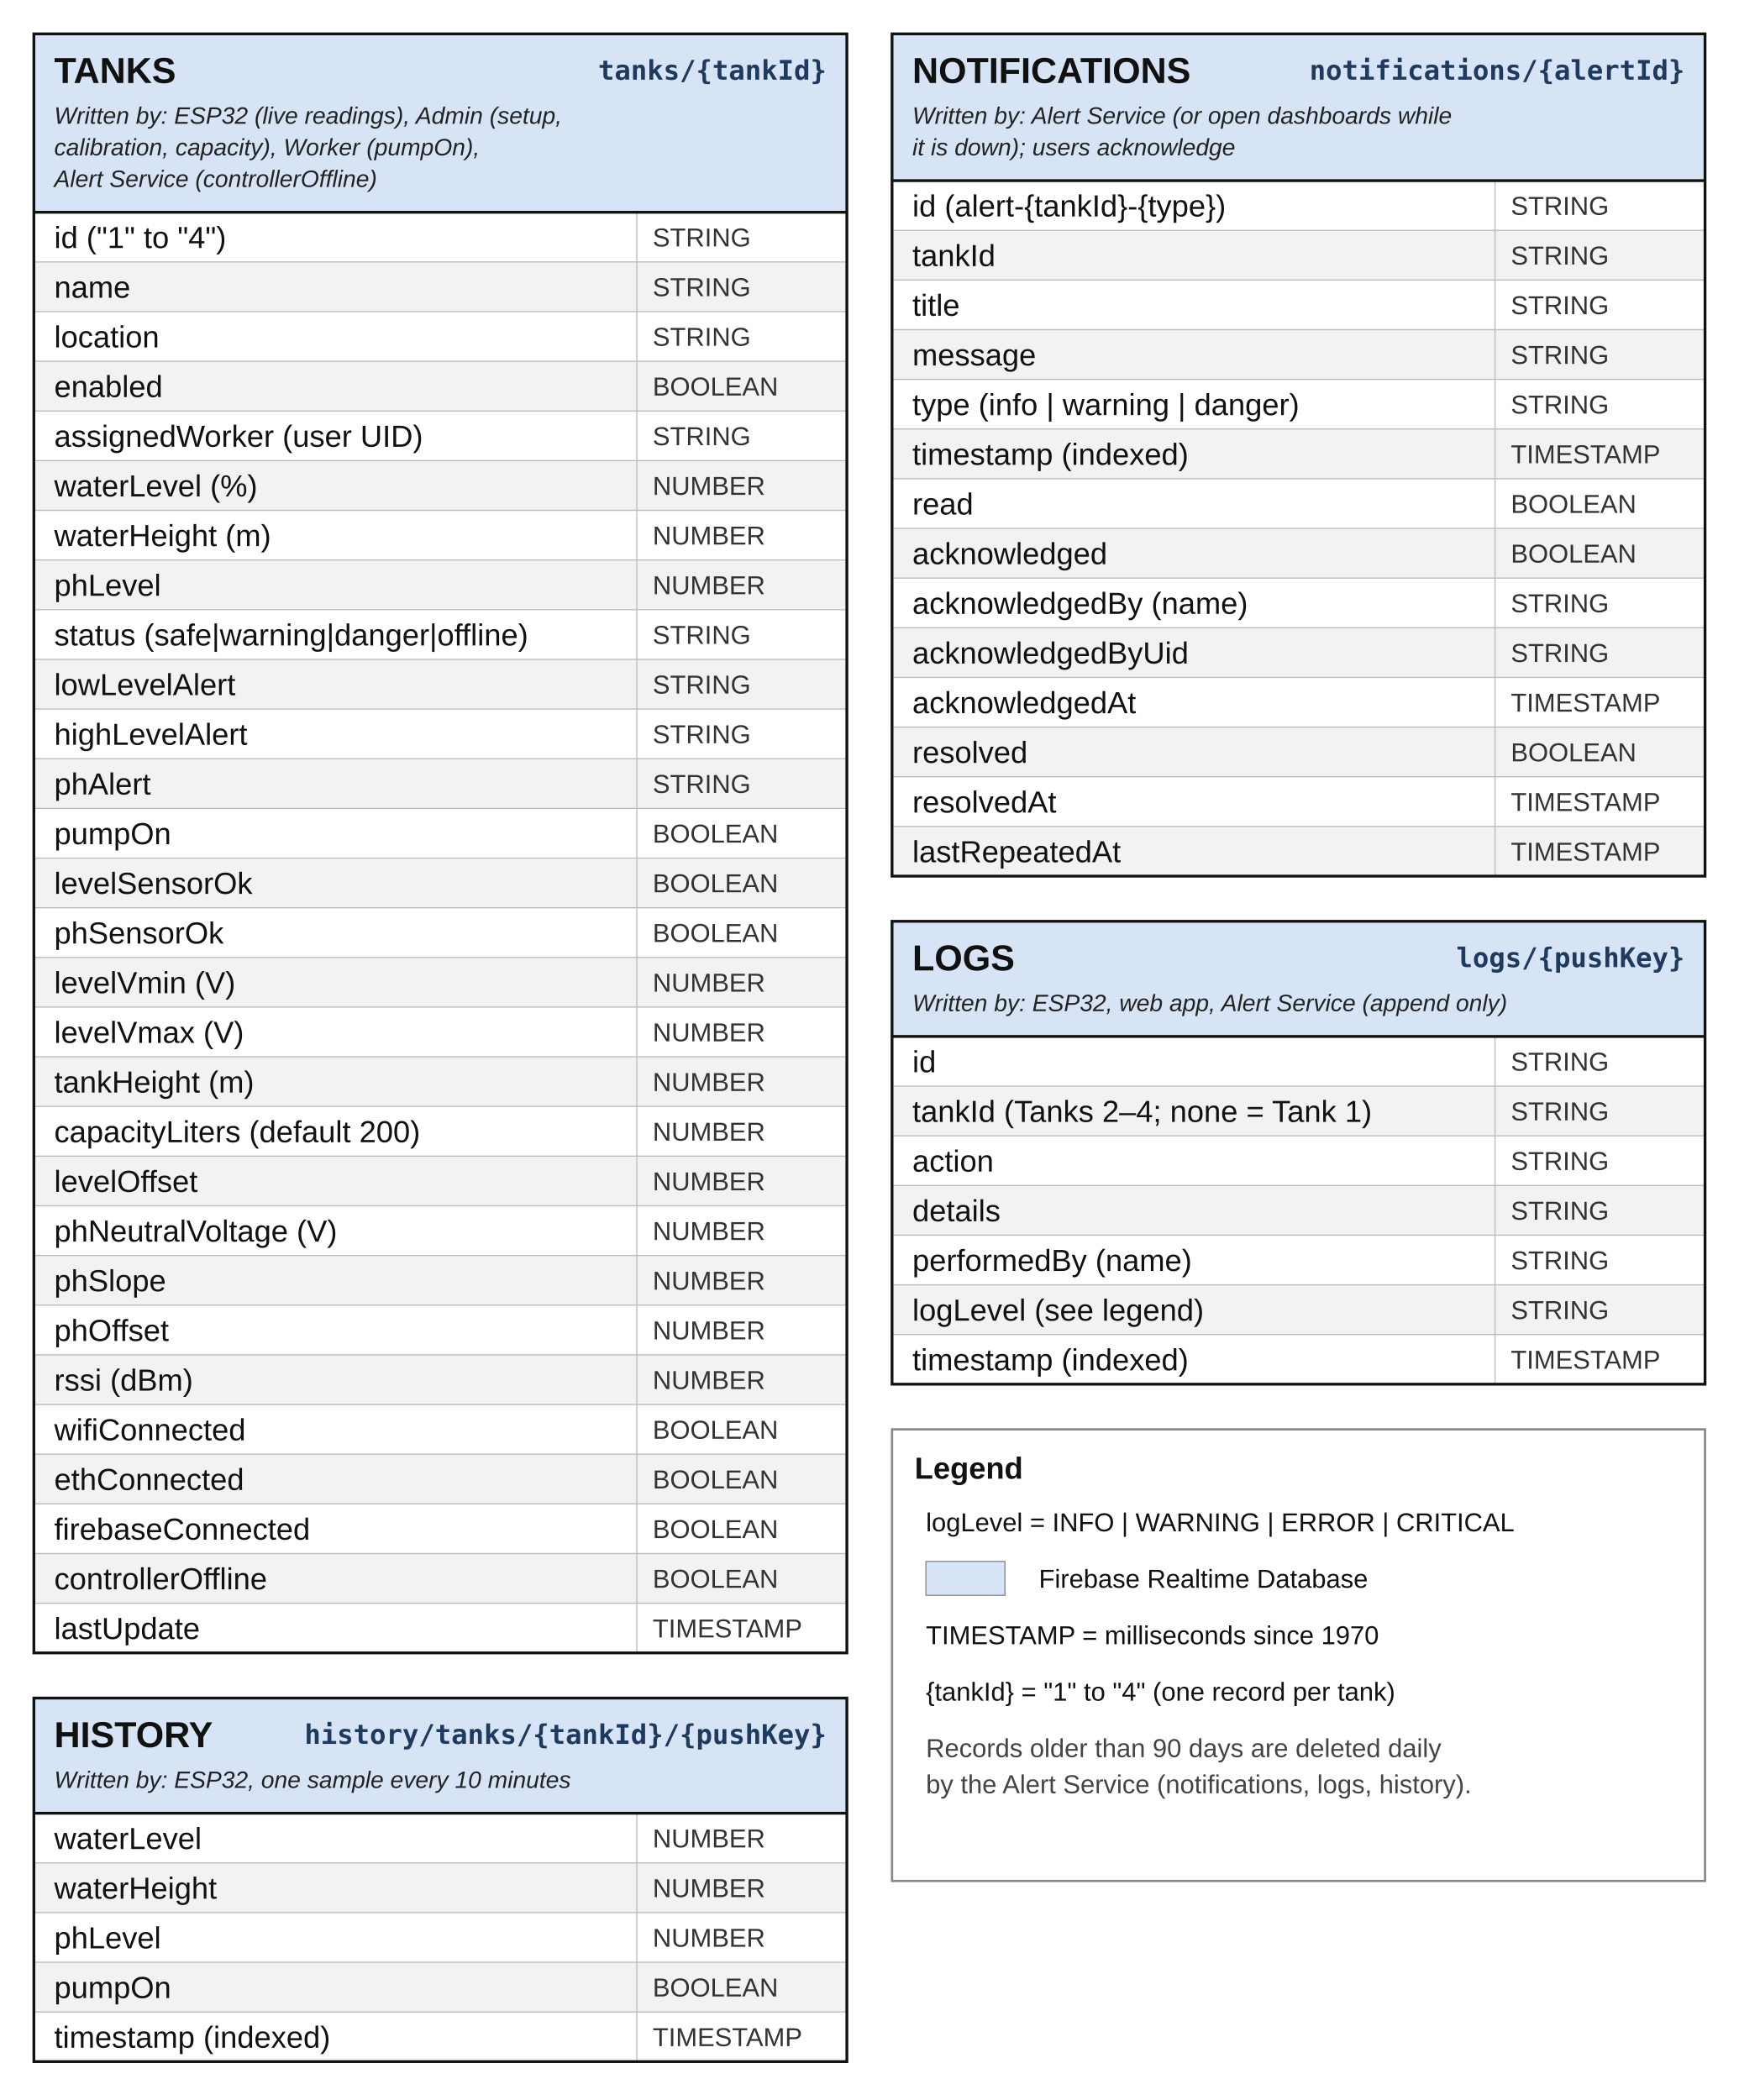
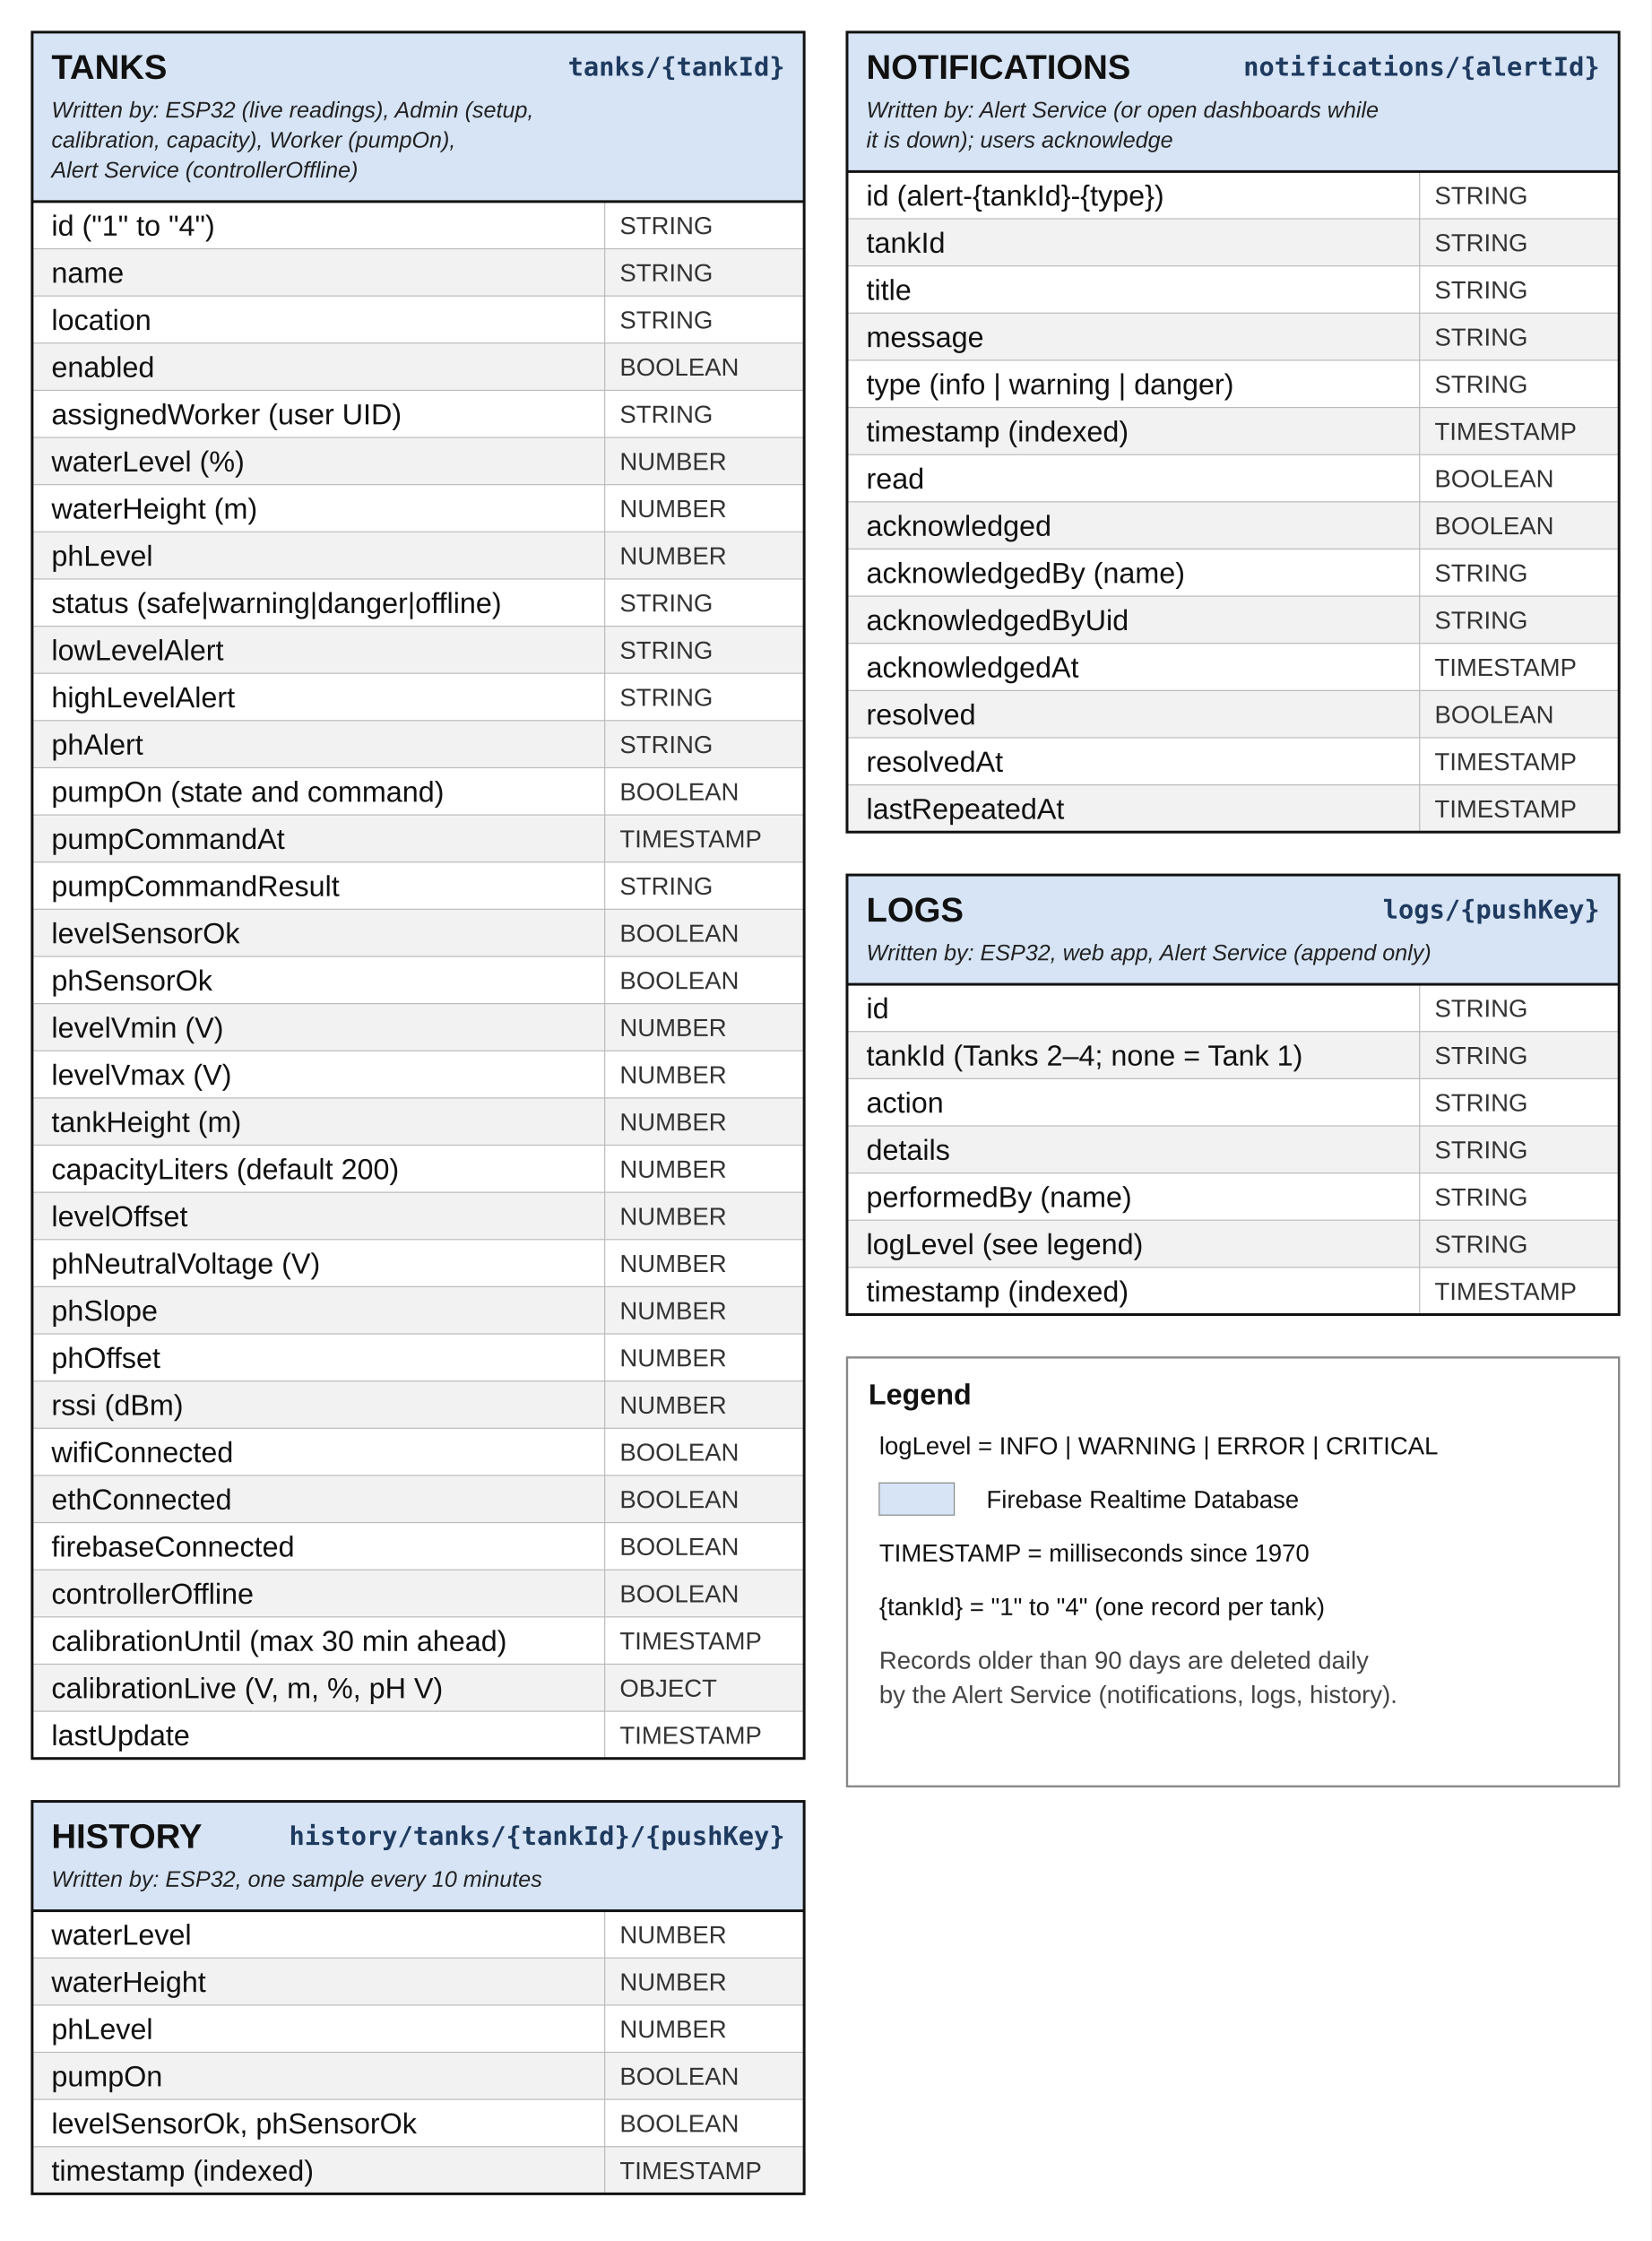
- <svg xmlns="http://www.w3.org/2000/svg" width="1540" height="1860" viewBox="0 0 1540 1860">
-   <rect width="1540" height="1860" fill="#FFFFFF" />
+ <svg xmlns="http://www.w3.org/2000/svg" width="1540" height="2090" viewBox="0 0 1540 2090">
+   <rect width="1540" height="2090" fill="#FFFFFF" />
  <defs>
    <marker id="ah" viewBox="0 0 10 10" refX="9" refY="5" markerWidth="6" markerHeight="6" orient="auto-start-reverse">
      <path d="M0,0 L10,5 L0,10 z" fill="#3B3F46" />
    </marker>
    <marker id="ahs" viewBox="0 0 10 10" refX="9" refY="5" markerWidth="9" markerHeight="9" orient="auto-start-reverse">
      <path d="M0,0 L10,5 L0,10 z" fill="#3B3F46" />
    </marker>
  </defs>
  <rect x="30" y="30" width="720" height="158" fill="#D6E4F5" />
  <text x="48" y="73.5" font-family="Arial, Helvetica, sans-serif" font-size="32" font-weight="700" text-anchor="start" fill="#111111">
    <tspan x="48" dy="0">TANKS</tspan>
  </text>
  <text x="732" y="70.6" font-family="Consolas, monospace" font-size="24" font-weight="700" text-anchor="end" fill="#1F3A5F">
    <tspan x="732" dy="0">tanks/{tankId}</tspan>
  </text>
  <text x="48" y="109.6" font-family="Arial, Helvetica, sans-serif" font-size="21" font-weight="400" text-anchor="start" fill="#222" font-style="italic">
    <tspan x="48" dy="0">Written by: ESP32 (live readings), Admin (setup,</tspan>
  </text>
  <text x="48" y="137.6" font-family="Arial, Helvetica, sans-serif" font-size="21" font-weight="400" text-anchor="start" fill="#222" font-style="italic">
    <tspan x="48" dy="0">calibration, capacity), Worker (pumpOn),</tspan>
  </text>
  <text x="48" y="165.6" font-family="Arial, Helvetica, sans-serif" font-size="21" font-weight="400" text-anchor="start" fill="#222" font-style="italic">
    <tspan x="48" dy="0">Alert Service (controllerOffline)</tspan>
  </text>
  <rect x="30" y="188" width="720" height="44" fill="#FFFFFF" />
  <line x1="30" y1="188" x2="750" y2="188" stroke="#BBBBBB" />
  <text x="48" y="219.7" font-family="Arial, Helvetica, sans-serif" font-size="27" font-weight="400" text-anchor="start" fill="#111111">
    <tspan x="48" dy="0">id ("1" to "4")</tspan>
  </text>
  <text x="578" y="218.3" font-family="Arial, Helvetica, sans-serif" font-size="23" font-weight="400" text-anchor="start" fill="#333">
    <tspan x="578" dy="0">STRING</tspan>
  </text>
  <rect x="30" y="232" width="720" height="44" fill="#F2F2F2" />
  <line x1="30" y1="232" x2="750" y2="232" stroke="#BBBBBB" />
  <text x="48" y="263.7" font-family="Arial, Helvetica, sans-serif" font-size="27" font-weight="400" text-anchor="start" fill="#111111">
    <tspan x="48" dy="0">name</tspan>
  </text>
  <text x="578" y="262.3" font-family="Arial, Helvetica, sans-serif" font-size="23" font-weight="400" text-anchor="start" fill="#333">
    <tspan x="578" dy="0">STRING</tspan>
  </text>
  <rect x="30" y="276" width="720" height="44" fill="#FFFFFF" />
  <line x1="30" y1="276" x2="750" y2="276" stroke="#BBBBBB" />
  <text x="48" y="307.7" font-family="Arial, Helvetica, sans-serif" font-size="27" font-weight="400" text-anchor="start" fill="#111111">
    <tspan x="48" dy="0">location</tspan>
  </text>
  <text x="578" y="306.3" font-family="Arial, Helvetica, sans-serif" font-size="23" font-weight="400" text-anchor="start" fill="#333">
    <tspan x="578" dy="0">STRING</tspan>
  </text>
  <rect x="30" y="320" width="720" height="44" fill="#F2F2F2" />
  <line x1="30" y1="320" x2="750" y2="320" stroke="#BBBBBB" />
  <text x="48" y="351.7" font-family="Arial, Helvetica, sans-serif" font-size="27" font-weight="400" text-anchor="start" fill="#111111">
    <tspan x="48" dy="0">enabled</tspan>
  </text>
  <text x="578" y="350.3" font-family="Arial, Helvetica, sans-serif" font-size="23" font-weight="400" text-anchor="start" fill="#333">
    <tspan x="578" dy="0">BOOLEAN</tspan>
  </text>
  <rect x="30" y="364" width="720" height="44" fill="#FFFFFF" />
  <line x1="30" y1="364" x2="750" y2="364" stroke="#BBBBBB" />
  <text x="48" y="395.7" font-family="Arial, Helvetica, sans-serif" font-size="27" font-weight="400" text-anchor="start" fill="#111111">
    <tspan x="48" dy="0">assignedWorker (user UID)</tspan>
  </text>
  <text x="578" y="394.3" font-family="Arial, Helvetica, sans-serif" font-size="23" font-weight="400" text-anchor="start" fill="#333">
    <tspan x="578" dy="0">STRING</tspan>
  </text>
  <rect x="30" y="408" width="720" height="44" fill="#F2F2F2" />
  <line x1="30" y1="408" x2="750" y2="408" stroke="#BBBBBB" />
  <text x="48" y="439.7" font-family="Arial, Helvetica, sans-serif" font-size="27" font-weight="400" text-anchor="start" fill="#111111">
    <tspan x="48" dy="0">waterLevel (%)</tspan>
  </text>
  <text x="578" y="438.3" font-family="Arial, Helvetica, sans-serif" font-size="23" font-weight="400" text-anchor="start" fill="#333">
    <tspan x="578" dy="0">NUMBER</tspan>
  </text>
  <rect x="30" y="452" width="720" height="44" fill="#FFFFFF" />
  <line x1="30" y1="452" x2="750" y2="452" stroke="#BBBBBB" />
  <text x="48" y="483.7" font-family="Arial, Helvetica, sans-serif" font-size="27" font-weight="400" text-anchor="start" fill="#111111">
    <tspan x="48" dy="0">waterHeight (m)</tspan>
  </text>
  <text x="578" y="482.3" font-family="Arial, Helvetica, sans-serif" font-size="23" font-weight="400" text-anchor="start" fill="#333">
    <tspan x="578" dy="0">NUMBER</tspan>
  </text>
  <rect x="30" y="496" width="720" height="44" fill="#F2F2F2" />
  <line x1="30" y1="496" x2="750" y2="496" stroke="#BBBBBB" />
  <text x="48" y="527.7" font-family="Arial, Helvetica, sans-serif" font-size="27" font-weight="400" text-anchor="start" fill="#111111">
    <tspan x="48" dy="0">phLevel</tspan>
  </text>
  <text x="578" y="526.3" font-family="Arial, Helvetica, sans-serif" font-size="23" font-weight="400" text-anchor="start" fill="#333">
    <tspan x="578" dy="0">NUMBER</tspan>
  </text>
  <rect x="30" y="540" width="720" height="44" fill="#FFFFFF" />
  <line x1="30" y1="540" x2="750" y2="540" stroke="#BBBBBB" />
  <text x="48" y="571.7" font-family="Arial, Helvetica, sans-serif" font-size="27" font-weight="400" text-anchor="start" fill="#111111">
    <tspan x="48" dy="0">status (safe|warning|danger|offline)</tspan>
  </text>
  <text x="578" y="570.3" font-family="Arial, Helvetica, sans-serif" font-size="23" font-weight="400" text-anchor="start" fill="#333">
    <tspan x="578" dy="0">STRING</tspan>
  </text>
  <rect x="30" y="584" width="720" height="44" fill="#F2F2F2" />
  <line x1="30" y1="584" x2="750" y2="584" stroke="#BBBBBB" />
  <text x="48" y="615.7" font-family="Arial, Helvetica, sans-serif" font-size="27" font-weight="400" text-anchor="start" fill="#111111">
    <tspan x="48" dy="0">lowLevelAlert</tspan>
  </text>
  <text x="578" y="614.3" font-family="Arial, Helvetica, sans-serif" font-size="23" font-weight="400" text-anchor="start" fill="#333">
    <tspan x="578" dy="0">STRING</tspan>
  </text>
  <rect x="30" y="628" width="720" height="44" fill="#FFFFFF" />
  <line x1="30" y1="628" x2="750" y2="628" stroke="#BBBBBB" />
  <text x="48" y="659.7" font-family="Arial, Helvetica, sans-serif" font-size="27" font-weight="400" text-anchor="start" fill="#111111">
    <tspan x="48" dy="0">highLevelAlert</tspan>
  </text>
  <text x="578" y="658.3" font-family="Arial, Helvetica, sans-serif" font-size="23" font-weight="400" text-anchor="start" fill="#333">
    <tspan x="578" dy="0">STRING</tspan>
  </text>
  <rect x="30" y="672" width="720" height="44" fill="#F2F2F2" />
  <line x1="30" y1="672" x2="750" y2="672" stroke="#BBBBBB" />
  <text x="48" y="703.7" font-family="Arial, Helvetica, sans-serif" font-size="27" font-weight="400" text-anchor="start" fill="#111111">
    <tspan x="48" dy="0">phAlert</tspan>
  </text>
  <text x="578" y="702.3" font-family="Arial, Helvetica, sans-serif" font-size="23" font-weight="400" text-anchor="start" fill="#333">
    <tspan x="578" dy="0">STRING</tspan>
  </text>
  <rect x="30" y="716" width="720" height="44" fill="#FFFFFF" />
  <line x1="30" y1="716" x2="750" y2="716" stroke="#BBBBBB" />
  <text x="48" y="747.7" font-family="Arial, Helvetica, sans-serif" font-size="27" font-weight="400" text-anchor="start" fill="#111111">
-     <tspan x="48" dy="0">pumpOn</tspan>
+     <tspan x="48" dy="0">pumpOn (state and command)</tspan>
  </text>
  <text x="578" y="746.3" font-family="Arial, Helvetica, sans-serif" font-size="23" font-weight="400" text-anchor="start" fill="#333">
    <tspan x="578" dy="0">BOOLEAN</tspan>
  </text>
  <rect x="30" y="760" width="720" height="44" fill="#F2F2F2" />
  <line x1="30" y1="760" x2="750" y2="760" stroke="#BBBBBB" />
  <text x="48" y="791.7" font-family="Arial, Helvetica, sans-serif" font-size="27" font-weight="400" text-anchor="start" fill="#111111">
-     <tspan x="48" dy="0">levelSensorOk</tspan>
+     <tspan x="48" dy="0">pumpCommandAt</tspan>
  </text>
  <text x="578" y="790.3" font-family="Arial, Helvetica, sans-serif" font-size="23" font-weight="400" text-anchor="start" fill="#333">
-     <tspan x="578" dy="0">BOOLEAN</tspan>
+     <tspan x="578" dy="0">TIMESTAMP</tspan>
  </text>
  <rect x="30" y="804" width="720" height="44" fill="#FFFFFF" />
  <line x1="30" y1="804" x2="750" y2="804" stroke="#BBBBBB" />
  <text x="48" y="835.7" font-family="Arial, Helvetica, sans-serif" font-size="27" font-weight="400" text-anchor="start" fill="#111111">
-     <tspan x="48" dy="0">phSensorOk</tspan>
+     <tspan x="48" dy="0">pumpCommandResult</tspan>
  </text>
  <text x="578" y="834.3" font-family="Arial, Helvetica, sans-serif" font-size="23" font-weight="400" text-anchor="start" fill="#333">
-     <tspan x="578" dy="0">BOOLEAN</tspan>
+     <tspan x="578" dy="0">STRING</tspan>
  </text>
  <rect x="30" y="848" width="720" height="44" fill="#F2F2F2" />
  <line x1="30" y1="848" x2="750" y2="848" stroke="#BBBBBB" />
  <text x="48" y="879.7" font-family="Arial, Helvetica, sans-serif" font-size="27" font-weight="400" text-anchor="start" fill="#111111">
-     <tspan x="48" dy="0">levelVmin (V)</tspan>
+     <tspan x="48" dy="0">levelSensorOk</tspan>
  </text>
  <text x="578" y="878.3" font-family="Arial, Helvetica, sans-serif" font-size="23" font-weight="400" text-anchor="start" fill="#333">
-     <tspan x="578" dy="0">NUMBER</tspan>
+     <tspan x="578" dy="0">BOOLEAN</tspan>
  </text>
  <rect x="30" y="892" width="720" height="44" fill="#FFFFFF" />
  <line x1="30" y1="892" x2="750" y2="892" stroke="#BBBBBB" />
  <text x="48" y="923.7" font-family="Arial, Helvetica, sans-serif" font-size="27" font-weight="400" text-anchor="start" fill="#111111">
-     <tspan x="48" dy="0">levelVmax (V)</tspan>
+     <tspan x="48" dy="0">phSensorOk</tspan>
  </text>
  <text x="578" y="922.3" font-family="Arial, Helvetica, sans-serif" font-size="23" font-weight="400" text-anchor="start" fill="#333">
-     <tspan x="578" dy="0">NUMBER</tspan>
+     <tspan x="578" dy="0">BOOLEAN</tspan>
  </text>
  <rect x="30" y="936" width="720" height="44" fill="#F2F2F2" />
  <line x1="30" y1="936" x2="750" y2="936" stroke="#BBBBBB" />
  <text x="48" y="967.7" font-family="Arial, Helvetica, sans-serif" font-size="27" font-weight="400" text-anchor="start" fill="#111111">
-     <tspan x="48" dy="0">tankHeight (m)</tspan>
+     <tspan x="48" dy="0">levelVmin (V)</tspan>
  </text>
  <text x="578" y="966.3" font-family="Arial, Helvetica, sans-serif" font-size="23" font-weight="400" text-anchor="start" fill="#333">
    <tspan x="578" dy="0">NUMBER</tspan>
  </text>
  <rect x="30" y="980" width="720" height="44" fill="#FFFFFF" />
  <line x1="30" y1="980" x2="750" y2="980" stroke="#BBBBBB" />
  <text x="48" y="1011.7" font-family="Arial, Helvetica, sans-serif" font-size="27" font-weight="400" text-anchor="start" fill="#111111">
-     <tspan x="48" dy="0">capacityLiters (default 200)</tspan>
+     <tspan x="48" dy="0">levelVmax (V)</tspan>
  </text>
  <text x="578" y="1010.3" font-family="Arial, Helvetica, sans-serif" font-size="23" font-weight="400" text-anchor="start" fill="#333">
    <tspan x="578" dy="0">NUMBER</tspan>
  </text>
  <rect x="30" y="1024" width="720" height="44" fill="#F2F2F2" />
  <line x1="30" y1="1024" x2="750" y2="1024" stroke="#BBBBBB" />
  <text x="48" y="1055.7" font-family="Arial, Helvetica, sans-serif" font-size="27" font-weight="400" text-anchor="start" fill="#111111">
-     <tspan x="48" dy="0">levelOffset</tspan>
+     <tspan x="48" dy="0">tankHeight (m)</tspan>
  </text>
  <text x="578" y="1054.3" font-family="Arial, Helvetica, sans-serif" font-size="23" font-weight="400" text-anchor="start" fill="#333">
    <tspan x="578" dy="0">NUMBER</tspan>
  </text>
  <rect x="30" y="1068" width="720" height="44" fill="#FFFFFF" />
  <line x1="30" y1="1068" x2="750" y2="1068" stroke="#BBBBBB" />
  <text x="48" y="1099.7" font-family="Arial, Helvetica, sans-serif" font-size="27" font-weight="400" text-anchor="start" fill="#111111">
-     <tspan x="48" dy="0">phNeutralVoltage (V)</tspan>
+     <tspan x="48" dy="0">capacityLiters (default 200)</tspan>
  </text>
  <text x="578" y="1098.3" font-family="Arial, Helvetica, sans-serif" font-size="23" font-weight="400" text-anchor="start" fill="#333">
    <tspan x="578" dy="0">NUMBER</tspan>
  </text>
  <rect x="30" y="1112" width="720" height="44" fill="#F2F2F2" />
  <line x1="30" y1="1112" x2="750" y2="1112" stroke="#BBBBBB" />
  <text x="48" y="1143.7" font-family="Arial, Helvetica, sans-serif" font-size="27" font-weight="400" text-anchor="start" fill="#111111">
-     <tspan x="48" dy="0">phSlope</tspan>
+     <tspan x="48" dy="0">levelOffset</tspan>
  </text>
  <text x="578" y="1142.3" font-family="Arial, Helvetica, sans-serif" font-size="23" font-weight="400" text-anchor="start" fill="#333">
    <tspan x="578" dy="0">NUMBER</tspan>
  </text>
  <rect x="30" y="1156" width="720" height="44" fill="#FFFFFF" />
  <line x1="30" y1="1156" x2="750" y2="1156" stroke="#BBBBBB" />
  <text x="48" y="1187.7" font-family="Arial, Helvetica, sans-serif" font-size="27" font-weight="400" text-anchor="start" fill="#111111">
-     <tspan x="48" dy="0">phOffset</tspan>
+     <tspan x="48" dy="0">phNeutralVoltage (V)</tspan>
  </text>
  <text x="578" y="1186.3" font-family="Arial, Helvetica, sans-serif" font-size="23" font-weight="400" text-anchor="start" fill="#333">
    <tspan x="578" dy="0">NUMBER</tspan>
  </text>
  <rect x="30" y="1200" width="720" height="44" fill="#F2F2F2" />
  <line x1="30" y1="1200" x2="750" y2="1200" stroke="#BBBBBB" />
  <text x="48" y="1231.7" font-family="Arial, Helvetica, sans-serif" font-size="27" font-weight="400" text-anchor="start" fill="#111111">
-     <tspan x="48" dy="0">rssi (dBm)</tspan>
+     <tspan x="48" dy="0">phSlope</tspan>
  </text>
  <text x="578" y="1230.3" font-family="Arial, Helvetica, sans-serif" font-size="23" font-weight="400" text-anchor="start" fill="#333">
    <tspan x="578" dy="0">NUMBER</tspan>
  </text>
  <rect x="30" y="1244" width="720" height="44" fill="#FFFFFF" />
  <line x1="30" y1="1244" x2="750" y2="1244" stroke="#BBBBBB" />
  <text x="48" y="1275.7" font-family="Arial, Helvetica, sans-serif" font-size="27" font-weight="400" text-anchor="start" fill="#111111">
-     <tspan x="48" dy="0">wifiConnected</tspan>
+     <tspan x="48" dy="0">phOffset</tspan>
  </text>
  <text x="578" y="1274.3" font-family="Arial, Helvetica, sans-serif" font-size="23" font-weight="400" text-anchor="start" fill="#333">
-     <tspan x="578" dy="0">BOOLEAN</tspan>
+     <tspan x="578" dy="0">NUMBER</tspan>
  </text>
  <rect x="30" y="1288" width="720" height="44" fill="#F2F2F2" />
  <line x1="30" y1="1288" x2="750" y2="1288" stroke="#BBBBBB" />
  <text x="48" y="1319.7" font-family="Arial, Helvetica, sans-serif" font-size="27" font-weight="400" text-anchor="start" fill="#111111">
-     <tspan x="48" dy="0">ethConnected</tspan>
+     <tspan x="48" dy="0">rssi (dBm)</tspan>
  </text>
  <text x="578" y="1318.3" font-family="Arial, Helvetica, sans-serif" font-size="23" font-weight="400" text-anchor="start" fill="#333">
-     <tspan x="578" dy="0">BOOLEAN</tspan>
+     <tspan x="578" dy="0">NUMBER</tspan>
  </text>
  <rect x="30" y="1332" width="720" height="44" fill="#FFFFFF" />
  <line x1="30" y1="1332" x2="750" y2="1332" stroke="#BBBBBB" />
  <text x="48" y="1363.7" font-family="Arial, Helvetica, sans-serif" font-size="27" font-weight="400" text-anchor="start" fill="#111111">
-     <tspan x="48" dy="0">firebaseConnected</tspan>
+     <tspan x="48" dy="0">wifiConnected</tspan>
  </text>
  <text x="578" y="1362.3" font-family="Arial, Helvetica, sans-serif" font-size="23" font-weight="400" text-anchor="start" fill="#333">
    <tspan x="578" dy="0">BOOLEAN</tspan>
  </text>
  <rect x="30" y="1376" width="720" height="44" fill="#F2F2F2" />
  <line x1="30" y1="1376" x2="750" y2="1376" stroke="#BBBBBB" />
  <text x="48" y="1407.7" font-family="Arial, Helvetica, sans-serif" font-size="27" font-weight="400" text-anchor="start" fill="#111111">
-     <tspan x="48" dy="0">controllerOffline</tspan>
+     <tspan x="48" dy="0">ethConnected</tspan>
  </text>
  <text x="578" y="1406.3" font-family="Arial, Helvetica, sans-serif" font-size="23" font-weight="400" text-anchor="start" fill="#333">
    <tspan x="578" dy="0">BOOLEAN</tspan>
  </text>
  <rect x="30" y="1420" width="720" height="44" fill="#FFFFFF" />
  <line x1="30" y1="1420" x2="750" y2="1420" stroke="#BBBBBB" />
  <text x="48" y="1451.7" font-family="Arial, Helvetica, sans-serif" font-size="27" font-weight="400" text-anchor="start" fill="#111111">
+     <tspan x="48" dy="0">firebaseConnected</tspan>
+   </text>
+   <text x="578" y="1450.3" font-family="Arial, Helvetica, sans-serif" font-size="23" font-weight="400" text-anchor="start" fill="#333">
+     <tspan x="578" dy="0">BOOLEAN</tspan>
+   </text>
+   <rect x="30" y="1464" width="720" height="44" fill="#F2F2F2" />
+   <line x1="30" y1="1464" x2="750" y2="1464" stroke="#BBBBBB" />
+   <text x="48" y="1495.7" font-family="Arial, Helvetica, sans-serif" font-size="27" font-weight="400" text-anchor="start" fill="#111111">
+     <tspan x="48" dy="0">controllerOffline</tspan>
+   </text>
+   <text x="578" y="1494.3" font-family="Arial, Helvetica, sans-serif" font-size="23" font-weight="400" text-anchor="start" fill="#333">
+     <tspan x="578" dy="0">BOOLEAN</tspan>
+   </text>
+   <rect x="30" y="1508" width="720" height="44" fill="#FFFFFF" />
+   <line x1="30" y1="1508" x2="750" y2="1508" stroke="#BBBBBB" />
+   <text x="48" y="1539.7" font-family="Arial, Helvetica, sans-serif" font-size="27" font-weight="400" text-anchor="start" fill="#111111">
+     <tspan x="48" dy="0">calibrationUntil (max 30 min ahead)</tspan>
+   </text>
+   <text x="578" y="1538.3" font-family="Arial, Helvetica, sans-serif" font-size="23" font-weight="400" text-anchor="start" fill="#333">
+     <tspan x="578" dy="0">TIMESTAMP</tspan>
+   </text>
+   <rect x="30" y="1552" width="720" height="44" fill="#F2F2F2" />
+   <line x1="30" y1="1552" x2="750" y2="1552" stroke="#BBBBBB" />
+   <text x="48" y="1583.7" font-family="Arial, Helvetica, sans-serif" font-size="27" font-weight="400" text-anchor="start" fill="#111111">
+     <tspan x="48" dy="0">calibrationLive (V, m, %, pH V)</tspan>
+   </text>
+   <text x="578" y="1582.3" font-family="Arial, Helvetica, sans-serif" font-size="23" font-weight="400" text-anchor="start" fill="#333">
+     <tspan x="578" dy="0">OBJECT</tspan>
+   </text>
+   <rect x="30" y="1596" width="720" height="44" fill="#FFFFFF" />
+   <line x1="30" y1="1596" x2="750" y2="1596" stroke="#BBBBBB" />
+   <text x="48" y="1627.7" font-family="Arial, Helvetica, sans-serif" font-size="27" font-weight="400" text-anchor="start" fill="#111111">
    <tspan x="48" dy="0">lastUpdate</tspan>
  </text>
-   <text x="578" y="1450.3" font-family="Arial, Helvetica, sans-serif" font-size="23" font-weight="400" text-anchor="start" fill="#333">
+   <text x="578" y="1626.3" font-family="Arial, Helvetica, sans-serif" font-size="23" font-weight="400" text-anchor="start" fill="#333">
    <tspan x="578" dy="0">TIMESTAMP</tspan>
  </text>
-   <line x1="564" y1="188" x2="564" y2="1464" stroke="#BBBBBB" />
+   <line x1="564" y1="188" x2="564" y2="1640" stroke="#BBBBBB" />
  <line x1="30" y1="188" x2="750" y2="188" stroke="#111" stroke-width="2.5" />
-   <rect x="30" y="30" width="720" height="1434" fill="none" stroke="#111" stroke-width="2.5" />
-   <rect x="30" y="1504" width="720" height="102" fill="#D6E4F5" />
-   <text x="48" y="1547.5" font-family="Arial, Helvetica, sans-serif" font-size="32" font-weight="700" text-anchor="start" fill="#111111">
+   <rect x="30" y="30" width="720" height="1610" fill="none" stroke="#111" stroke-width="2.5" />
+   <rect x="30" y="1680" width="720" height="102" fill="#D6E4F5" />
+   <text x="48" y="1723.5" font-family="Arial, Helvetica, sans-serif" font-size="32" font-weight="700" text-anchor="start" fill="#111111">
    <tspan x="48" dy="0">HISTORY</tspan>
  </text>
-   <text x="732" y="1544.6" font-family="Consolas, monospace" font-size="24" font-weight="700" text-anchor="end" fill="#1F3A5F">
+   <text x="732" y="1720.6" font-family="Consolas, monospace" font-size="24" font-weight="700" text-anchor="end" fill="#1F3A5F">
    <tspan x="732" dy="0">history/tanks/{tankId}/{pushKey}</tspan>
  </text>
-   <text x="48" y="1583.6" font-family="Arial, Helvetica, sans-serif" font-size="21" font-weight="400" text-anchor="start" fill="#222" font-style="italic">
+   <text x="48" y="1759.6" font-family="Arial, Helvetica, sans-serif" font-size="21" font-weight="400" text-anchor="start" fill="#222" font-style="italic">
    <tspan x="48" dy="0">Written by: ESP32, one sample every 10 minutes</tspan>
-   </text>
-   <rect x="30" y="1606" width="720" height="44" fill="#FFFFFF" />
-   <line x1="30" y1="1606" x2="750" y2="1606" stroke="#BBBBBB" />
-   <text x="48" y="1637.7" font-family="Arial, Helvetica, sans-serif" font-size="27" font-weight="400" text-anchor="start" fill="#111111">
-     <tspan x="48" dy="0">waterLevel</tspan>
-   </text>
-   <text x="578" y="1636.3" font-family="Arial, Helvetica, sans-serif" font-size="23" font-weight="400" text-anchor="start" fill="#333">
-     <tspan x="578" dy="0">NUMBER</tspan>
-   </text>
-   <rect x="30" y="1650" width="720" height="44" fill="#F2F2F2" />
-   <line x1="30" y1="1650" x2="750" y2="1650" stroke="#BBBBBB" />
-   <text x="48" y="1681.7" font-family="Arial, Helvetica, sans-serif" font-size="27" font-weight="400" text-anchor="start" fill="#111111">
-     <tspan x="48" dy="0">waterHeight</tspan>
-   </text>
-   <text x="578" y="1680.3" font-family="Arial, Helvetica, sans-serif" font-size="23" font-weight="400" text-anchor="start" fill="#333">
-     <tspan x="578" dy="0">NUMBER</tspan>
-   </text>
-   <rect x="30" y="1694" width="720" height="44" fill="#FFFFFF" />
-   <line x1="30" y1="1694" x2="750" y2="1694" stroke="#BBBBBB" />
-   <text x="48" y="1725.7" font-family="Arial, Helvetica, sans-serif" font-size="27" font-weight="400" text-anchor="start" fill="#111111">
-     <tspan x="48" dy="0">phLevel</tspan>
-   </text>
-   <text x="578" y="1724.3" font-family="Arial, Helvetica, sans-serif" font-size="23" font-weight="400" text-anchor="start" fill="#333">
-     <tspan x="578" dy="0">NUMBER</tspan>
-   </text>
-   <rect x="30" y="1738" width="720" height="44" fill="#F2F2F2" />
-   <line x1="30" y1="1738" x2="750" y2="1738" stroke="#BBBBBB" />
-   <text x="48" y="1769.7" font-family="Arial, Helvetica, sans-serif" font-size="27" font-weight="400" text-anchor="start" fill="#111111">
-     <tspan x="48" dy="0">pumpOn</tspan>
-   </text>
-   <text x="578" y="1768.3" font-family="Arial, Helvetica, sans-serif" font-size="23" font-weight="400" text-anchor="start" fill="#333">
-     <tspan x="578" dy="0">BOOLEAN</tspan>
  </text>
  <rect x="30" y="1782" width="720" height="44" fill="#FFFFFF" />
  <line x1="30" y1="1782" x2="750" y2="1782" stroke="#BBBBBB" />
  <text x="48" y="1813.7" font-family="Arial, Helvetica, sans-serif" font-size="27" font-weight="400" text-anchor="start" fill="#111111">
+     <tspan x="48" dy="0">waterLevel</tspan>
+   </text>
+   <text x="578" y="1812.3" font-family="Arial, Helvetica, sans-serif" font-size="23" font-weight="400" text-anchor="start" fill="#333">
+     <tspan x="578" dy="0">NUMBER</tspan>
+   </text>
+   <rect x="30" y="1826" width="720" height="44" fill="#F2F2F2" />
+   <line x1="30" y1="1826" x2="750" y2="1826" stroke="#BBBBBB" />
+   <text x="48" y="1857.7" font-family="Arial, Helvetica, sans-serif" font-size="27" font-weight="400" text-anchor="start" fill="#111111">
+     <tspan x="48" dy="0">waterHeight</tspan>
+   </text>
+   <text x="578" y="1856.3" font-family="Arial, Helvetica, sans-serif" font-size="23" font-weight="400" text-anchor="start" fill="#333">
+     <tspan x="578" dy="0">NUMBER</tspan>
+   </text>
+   <rect x="30" y="1870" width="720" height="44" fill="#FFFFFF" />
+   <line x1="30" y1="1870" x2="750" y2="1870" stroke="#BBBBBB" />
+   <text x="48" y="1901.7" font-family="Arial, Helvetica, sans-serif" font-size="27" font-weight="400" text-anchor="start" fill="#111111">
+     <tspan x="48" dy="0">phLevel</tspan>
+   </text>
+   <text x="578" y="1900.3" font-family="Arial, Helvetica, sans-serif" font-size="23" font-weight="400" text-anchor="start" fill="#333">
+     <tspan x="578" dy="0">NUMBER</tspan>
+   </text>
+   <rect x="30" y="1914" width="720" height="44" fill="#F2F2F2" />
+   <line x1="30" y1="1914" x2="750" y2="1914" stroke="#BBBBBB" />
+   <text x="48" y="1945.7" font-family="Arial, Helvetica, sans-serif" font-size="27" font-weight="400" text-anchor="start" fill="#111111">
+     <tspan x="48" dy="0">pumpOn</tspan>
+   </text>
+   <text x="578" y="1944.3" font-family="Arial, Helvetica, sans-serif" font-size="23" font-weight="400" text-anchor="start" fill="#333">
+     <tspan x="578" dy="0">BOOLEAN</tspan>
+   </text>
+   <rect x="30" y="1958" width="720" height="44" fill="#FFFFFF" />
+   <line x1="30" y1="1958" x2="750" y2="1958" stroke="#BBBBBB" />
+   <text x="48" y="1989.7" font-family="Arial, Helvetica, sans-serif" font-size="27" font-weight="400" text-anchor="start" fill="#111111">
+     <tspan x="48" dy="0">levelSensorOk, phSensorOk</tspan>
+   </text>
+   <text x="578" y="1988.3" font-family="Arial, Helvetica, sans-serif" font-size="23" font-weight="400" text-anchor="start" fill="#333">
+     <tspan x="578" dy="0">BOOLEAN</tspan>
+   </text>
+   <rect x="30" y="2002" width="720" height="44" fill="#F2F2F2" />
+   <line x1="30" y1="2002" x2="750" y2="2002" stroke="#BBBBBB" />
+   <text x="48" y="2033.7" font-family="Arial, Helvetica, sans-serif" font-size="27" font-weight="400" text-anchor="start" fill="#111111">
    <tspan x="48" dy="0">timestamp (indexed)</tspan>
  </text>
-   <text x="578" y="1812.3" font-family="Arial, Helvetica, sans-serif" font-size="23" font-weight="400" text-anchor="start" fill="#333">
+   <text x="578" y="2032.3" font-family="Arial, Helvetica, sans-serif" font-size="23" font-weight="400" text-anchor="start" fill="#333">
    <tspan x="578" dy="0">TIMESTAMP</tspan>
  </text>
-   <line x1="564" y1="1606" x2="564" y2="1826" stroke="#BBBBBB" />
-   <line x1="30" y1="1606" x2="750" y2="1606" stroke="#111" stroke-width="2.5" />
-   <rect x="30" y="1504" width="720" height="322" fill="none" stroke="#111" stroke-width="2.5" />
+   <line x1="564" y1="1782" x2="564" y2="2046" stroke="#BBBBBB" />
+   <line x1="30" y1="1782" x2="750" y2="1782" stroke="#111" stroke-width="2.5" />
+   <rect x="30" y="1680" width="720" height="366" fill="none" stroke="#111" stroke-width="2.5" />
  <rect x="790" y="30" width="720" height="130" fill="#D6E4F5" />
  <text x="808" y="73.5" font-family="Arial, Helvetica, sans-serif" font-size="32" font-weight="700" text-anchor="start" fill="#111111">
    <tspan x="808" dy="0">NOTIFICATIONS</tspan>
  </text>
  <text x="1492" y="70.6" font-family="Consolas, monospace" font-size="24" font-weight="700" text-anchor="end" fill="#1F3A5F">
    <tspan x="1492" dy="0">notifications/{alertId}</tspan>
  </text>
  <text x="808" y="109.6" font-family="Arial, Helvetica, sans-serif" font-size="21" font-weight="400" text-anchor="start" fill="#222" font-style="italic">
    <tspan x="808" dy="0">Written by: Alert Service (or open dashboards while</tspan>
  </text>
  <text x="808" y="137.6" font-family="Arial, Helvetica, sans-serif" font-size="21" font-weight="400" text-anchor="start" fill="#222" font-style="italic">
    <tspan x="808" dy="0">it is down); users acknowledge</tspan>
  </text>
  <rect x="790" y="160" width="720" height="44" fill="#FFFFFF" />
  <line x1="790" y1="160" x2="1510" y2="160" stroke="#BBBBBB" />
  <text x="808" y="191.7" font-family="Arial, Helvetica, sans-serif" font-size="27" font-weight="400" text-anchor="start" fill="#111111">
    <tspan x="808" dy="0">id (alert-{tankId}-{type})</tspan>
  </text>
  <text x="1338" y="190.3" font-family="Arial, Helvetica, sans-serif" font-size="23" font-weight="400" text-anchor="start" fill="#333">
    <tspan x="1338" dy="0">STRING</tspan>
  </text>
  <rect x="790" y="204" width="720" height="44" fill="#F2F2F2" />
  <line x1="790" y1="204" x2="1510" y2="204" stroke="#BBBBBB" />
  <text x="808" y="235.7" font-family="Arial, Helvetica, sans-serif" font-size="27" font-weight="400" text-anchor="start" fill="#111111">
    <tspan x="808" dy="0">tankId</tspan>
  </text>
  <text x="1338" y="234.3" font-family="Arial, Helvetica, sans-serif" font-size="23" font-weight="400" text-anchor="start" fill="#333">
    <tspan x="1338" dy="0">STRING</tspan>
  </text>
  <rect x="790" y="248" width="720" height="44" fill="#FFFFFF" />
  <line x1="790" y1="248" x2="1510" y2="248" stroke="#BBBBBB" />
  <text x="808" y="279.7" font-family="Arial, Helvetica, sans-serif" font-size="27" font-weight="400" text-anchor="start" fill="#111111">
    <tspan x="808" dy="0">title</tspan>
  </text>
  <text x="1338" y="278.3" font-family="Arial, Helvetica, sans-serif" font-size="23" font-weight="400" text-anchor="start" fill="#333">
    <tspan x="1338" dy="0">STRING</tspan>
  </text>
  <rect x="790" y="292" width="720" height="44" fill="#F2F2F2" />
  <line x1="790" y1="292" x2="1510" y2="292" stroke="#BBBBBB" />
  <text x="808" y="323.7" font-family="Arial, Helvetica, sans-serif" font-size="27" font-weight="400" text-anchor="start" fill="#111111">
    <tspan x="808" dy="0">message</tspan>
  </text>
  <text x="1338" y="322.3" font-family="Arial, Helvetica, sans-serif" font-size="23" font-weight="400" text-anchor="start" fill="#333">
    <tspan x="1338" dy="0">STRING</tspan>
  </text>
  <rect x="790" y="336" width="720" height="44" fill="#FFFFFF" />
  <line x1="790" y1="336" x2="1510" y2="336" stroke="#BBBBBB" />
  <text x="808" y="367.7" font-family="Arial, Helvetica, sans-serif" font-size="27" font-weight="400" text-anchor="start" fill="#111111">
    <tspan x="808" dy="0">type (info | warning | danger)</tspan>
  </text>
  <text x="1338" y="366.3" font-family="Arial, Helvetica, sans-serif" font-size="23" font-weight="400" text-anchor="start" fill="#333">
    <tspan x="1338" dy="0">STRING</tspan>
  </text>
  <rect x="790" y="380" width="720" height="44" fill="#F2F2F2" />
  <line x1="790" y1="380" x2="1510" y2="380" stroke="#BBBBBB" />
  <text x="808" y="411.7" font-family="Arial, Helvetica, sans-serif" font-size="27" font-weight="400" text-anchor="start" fill="#111111">
    <tspan x="808" dy="0">timestamp (indexed)</tspan>
  </text>
  <text x="1338" y="410.3" font-family="Arial, Helvetica, sans-serif" font-size="23" font-weight="400" text-anchor="start" fill="#333">
    <tspan x="1338" dy="0">TIMESTAMP</tspan>
  </text>
  <rect x="790" y="424" width="720" height="44" fill="#FFFFFF" />
  <line x1="790" y1="424" x2="1510" y2="424" stroke="#BBBBBB" />
  <text x="808" y="455.7" font-family="Arial, Helvetica, sans-serif" font-size="27" font-weight="400" text-anchor="start" fill="#111111">
    <tspan x="808" dy="0">read</tspan>
  </text>
  <text x="1338" y="454.3" font-family="Arial, Helvetica, sans-serif" font-size="23" font-weight="400" text-anchor="start" fill="#333">
    <tspan x="1338" dy="0">BOOLEAN</tspan>
  </text>
  <rect x="790" y="468" width="720" height="44" fill="#F2F2F2" />
  <line x1="790" y1="468" x2="1510" y2="468" stroke="#BBBBBB" />
  <text x="808" y="499.7" font-family="Arial, Helvetica, sans-serif" font-size="27" font-weight="400" text-anchor="start" fill="#111111">
    <tspan x="808" dy="0">acknowledged</tspan>
  </text>
  <text x="1338" y="498.3" font-family="Arial, Helvetica, sans-serif" font-size="23" font-weight="400" text-anchor="start" fill="#333">
    <tspan x="1338" dy="0">BOOLEAN</tspan>
  </text>
  <rect x="790" y="512" width="720" height="44" fill="#FFFFFF" />
  <line x1="790" y1="512" x2="1510" y2="512" stroke="#BBBBBB" />
  <text x="808" y="543.7" font-family="Arial, Helvetica, sans-serif" font-size="27" font-weight="400" text-anchor="start" fill="#111111">
    <tspan x="808" dy="0">acknowledgedBy (name)</tspan>
  </text>
  <text x="1338" y="542.3" font-family="Arial, Helvetica, sans-serif" font-size="23" font-weight="400" text-anchor="start" fill="#333">
    <tspan x="1338" dy="0">STRING</tspan>
  </text>
  <rect x="790" y="556" width="720" height="44" fill="#F2F2F2" />
  <line x1="790" y1="556" x2="1510" y2="556" stroke="#BBBBBB" />
  <text x="808" y="587.7" font-family="Arial, Helvetica, sans-serif" font-size="27" font-weight="400" text-anchor="start" fill="#111111">
    <tspan x="808" dy="0">acknowledgedByUid</tspan>
  </text>
  <text x="1338" y="586.3" font-family="Arial, Helvetica, sans-serif" font-size="23" font-weight="400" text-anchor="start" fill="#333">
    <tspan x="1338" dy="0">STRING</tspan>
  </text>
  <rect x="790" y="600" width="720" height="44" fill="#FFFFFF" />
  <line x1="790" y1="600" x2="1510" y2="600" stroke="#BBBBBB" />
  <text x="808" y="631.7" font-family="Arial, Helvetica, sans-serif" font-size="27" font-weight="400" text-anchor="start" fill="#111111">
    <tspan x="808" dy="0">acknowledgedAt</tspan>
  </text>
  <text x="1338" y="630.3" font-family="Arial, Helvetica, sans-serif" font-size="23" font-weight="400" text-anchor="start" fill="#333">
    <tspan x="1338" dy="0">TIMESTAMP</tspan>
  </text>
  <rect x="790" y="644" width="720" height="44" fill="#F2F2F2" />
  <line x1="790" y1="644" x2="1510" y2="644" stroke="#BBBBBB" />
  <text x="808" y="675.7" font-family="Arial, Helvetica, sans-serif" font-size="27" font-weight="400" text-anchor="start" fill="#111111">
    <tspan x="808" dy="0">resolved</tspan>
  </text>
  <text x="1338" y="674.3" font-family="Arial, Helvetica, sans-serif" font-size="23" font-weight="400" text-anchor="start" fill="#333">
    <tspan x="1338" dy="0">BOOLEAN</tspan>
  </text>
  <rect x="790" y="688" width="720" height="44" fill="#FFFFFF" />
  <line x1="790" y1="688" x2="1510" y2="688" stroke="#BBBBBB" />
  <text x="808" y="719.7" font-family="Arial, Helvetica, sans-serif" font-size="27" font-weight="400" text-anchor="start" fill="#111111">
    <tspan x="808" dy="0">resolvedAt</tspan>
  </text>
  <text x="1338" y="718.3" font-family="Arial, Helvetica, sans-serif" font-size="23" font-weight="400" text-anchor="start" fill="#333">
    <tspan x="1338" dy="0">TIMESTAMP</tspan>
  </text>
  <rect x="790" y="732" width="720" height="44" fill="#F2F2F2" />
  <line x1="790" y1="732" x2="1510" y2="732" stroke="#BBBBBB" />
  <text x="808" y="763.7" font-family="Arial, Helvetica, sans-serif" font-size="27" font-weight="400" text-anchor="start" fill="#111111">
    <tspan x="808" dy="0">lastRepeatedAt</tspan>
  </text>
  <text x="1338" y="762.3" font-family="Arial, Helvetica, sans-serif" font-size="23" font-weight="400" text-anchor="start" fill="#333">
    <tspan x="1338" dy="0">TIMESTAMP</tspan>
  </text>
  <line x1="1324" y1="160" x2="1324" y2="776" stroke="#BBBBBB" />
  <line x1="790" y1="160" x2="1510" y2="160" stroke="#111" stroke-width="2.5" />
  <rect x="790" y="30" width="720" height="746" fill="none" stroke="#111" stroke-width="2.5" />
  <rect x="790" y="816" width="720" height="102" fill="#D6E4F5" />
  <text x="808" y="859.5" font-family="Arial, Helvetica, sans-serif" font-size="32" font-weight="700" text-anchor="start" fill="#111111">
    <tspan x="808" dy="0">LOGS</tspan>
  </text>
  <text x="1492" y="856.6" font-family="Consolas, monospace" font-size="24" font-weight="700" text-anchor="end" fill="#1F3A5F">
    <tspan x="1492" dy="0">logs/{pushKey}</tspan>
  </text>
  <text x="808" y="895.6" font-family="Arial, Helvetica, sans-serif" font-size="21" font-weight="400" text-anchor="start" fill="#222" font-style="italic">
    <tspan x="808" dy="0">Written by: ESP32, web app, Alert Service (append only)</tspan>
  </text>
  <rect x="790" y="918" width="720" height="44" fill="#FFFFFF" />
  <line x1="790" y1="918" x2="1510" y2="918" stroke="#BBBBBB" />
  <text x="808" y="949.7" font-family="Arial, Helvetica, sans-serif" font-size="27" font-weight="400" text-anchor="start" fill="#111111">
    <tspan x="808" dy="0">id</tspan>
  </text>
  <text x="1338" y="948.3" font-family="Arial, Helvetica, sans-serif" font-size="23" font-weight="400" text-anchor="start" fill="#333">
    <tspan x="1338" dy="0">STRING</tspan>
  </text>
  <rect x="790" y="962" width="720" height="44" fill="#F2F2F2" />
  <line x1="790" y1="962" x2="1510" y2="962" stroke="#BBBBBB" />
  <text x="808" y="993.7" font-family="Arial, Helvetica, sans-serif" font-size="27" font-weight="400" text-anchor="start" fill="#111111">
    <tspan x="808" dy="0">tankId (Tanks 2–4; none = Tank 1)</tspan>
  </text>
  <text x="1338" y="992.3" font-family="Arial, Helvetica, sans-serif" font-size="23" font-weight="400" text-anchor="start" fill="#333">
    <tspan x="1338" dy="0">STRING</tspan>
  </text>
  <rect x="790" y="1006" width="720" height="44" fill="#FFFFFF" />
  <line x1="790" y1="1006" x2="1510" y2="1006" stroke="#BBBBBB" />
  <text x="808" y="1037.7" font-family="Arial, Helvetica, sans-serif" font-size="27" font-weight="400" text-anchor="start" fill="#111111">
    <tspan x="808" dy="0">action</tspan>
  </text>
  <text x="1338" y="1036.3" font-family="Arial, Helvetica, sans-serif" font-size="23" font-weight="400" text-anchor="start" fill="#333">
    <tspan x="1338" dy="0">STRING</tspan>
  </text>
  <rect x="790" y="1050" width="720" height="44" fill="#F2F2F2" />
  <line x1="790" y1="1050" x2="1510" y2="1050" stroke="#BBBBBB" />
  <text x="808" y="1081.7" font-family="Arial, Helvetica, sans-serif" font-size="27" font-weight="400" text-anchor="start" fill="#111111">
    <tspan x="808" dy="0">details</tspan>
  </text>
  <text x="1338" y="1080.3" font-family="Arial, Helvetica, sans-serif" font-size="23" font-weight="400" text-anchor="start" fill="#333">
    <tspan x="1338" dy="0">STRING</tspan>
  </text>
  <rect x="790" y="1094" width="720" height="44" fill="#FFFFFF" />
  <line x1="790" y1="1094" x2="1510" y2="1094" stroke="#BBBBBB" />
  <text x="808" y="1125.7" font-family="Arial, Helvetica, sans-serif" font-size="27" font-weight="400" text-anchor="start" fill="#111111">
    <tspan x="808" dy="0">performedBy (name)</tspan>
  </text>
  <text x="1338" y="1124.3" font-family="Arial, Helvetica, sans-serif" font-size="23" font-weight="400" text-anchor="start" fill="#333">
    <tspan x="1338" dy="0">STRING</tspan>
  </text>
  <rect x="790" y="1138" width="720" height="44" fill="#F2F2F2" />
  <line x1="790" y1="1138" x2="1510" y2="1138" stroke="#BBBBBB" />
  <text x="808" y="1169.7" font-family="Arial, Helvetica, sans-serif" font-size="27" font-weight="400" text-anchor="start" fill="#111111">
    <tspan x="808" dy="0">logLevel (see legend)</tspan>
  </text>
  <text x="1338" y="1168.3" font-family="Arial, Helvetica, sans-serif" font-size="23" font-weight="400" text-anchor="start" fill="#333">
    <tspan x="1338" dy="0">STRING</tspan>
  </text>
  <rect x="790" y="1182" width="720" height="44" fill="#FFFFFF" />
  <line x1="790" y1="1182" x2="1510" y2="1182" stroke="#BBBBBB" />
  <text x="808" y="1213.7" font-family="Arial, Helvetica, sans-serif" font-size="27" font-weight="400" text-anchor="start" fill="#111111">
    <tspan x="808" dy="0">timestamp (indexed)</tspan>
  </text>
  <text x="1338" y="1212.3" font-family="Arial, Helvetica, sans-serif" font-size="23" font-weight="400" text-anchor="start" fill="#333">
    <tspan x="1338" dy="0">TIMESTAMP</tspan>
  </text>
  <line x1="1324" y1="918" x2="1324" y2="1226" stroke="#BBBBBB" />
  <line x1="790" y1="918" x2="1510" y2="918" stroke="#111" stroke-width="2.5" />
  <rect x="790" y="816" width="720" height="410" fill="none" stroke="#111" stroke-width="2.5" />
  <rect x="790" y="1266" width="720" height="400" fill="#FFF" stroke="#888" stroke-width="2" />
  <text x="810" y="1309.7" font-family="Arial, Helvetica, sans-serif" font-size="27" font-weight="700" text-anchor="start" fill="#111111">
    <tspan x="810" dy="0">Legend</tspan>
  </text>
  <text x="820" y="1356.3" font-family="Arial, Helvetica, sans-serif" font-size="23" font-weight="400" text-anchor="start" fill="#111111">
    <tspan x="820" dy="0">logLevel = INFO | WARNING | ERROR | CRITICAL</tspan>
  </text>
  <rect x="820" y="1383" width="70" height="30" fill="#D6E4F5" stroke="#888" />
  <text x="920" y="1406.3" font-family="Arial, Helvetica, sans-serif" font-size="23" font-weight="400" text-anchor="start" fill="#111111">
    <tspan x="920" dy="0">Firebase Realtime Database</tspan>
  </text>
  <text x="820" y="1456.3" font-family="Arial, Helvetica, sans-serif" font-size="23" font-weight="400" text-anchor="start" fill="#111111">
    <tspan x="820" dy="0">TIMESTAMP = milliseconds since 1970</tspan>
  </text>
  <text x="820" y="1506.3" font-family="Arial, Helvetica, sans-serif" font-size="23" font-weight="400" text-anchor="start" fill="#111111">
    <tspan x="820" dy="0">{tankId} = "1" to "4" (one record per tank)</tspan>
  </text>
  <text x="820" y="1556.3" font-family="Arial, Helvetica, sans-serif" font-size="23" font-weight="400" text-anchor="start" fill="#444">
    <tspan x="820" dy="0">Records older than 90 days are deleted daily</tspan>
  </text>
  <text x="820" y="1588.3" font-family="Arial, Helvetica, sans-serif" font-size="23" font-weight="400" text-anchor="start" fill="#444">
    <tspan x="820" dy="0">by the Alert Service (notifications, logs, history).</tspan>
  </text>
</svg>
